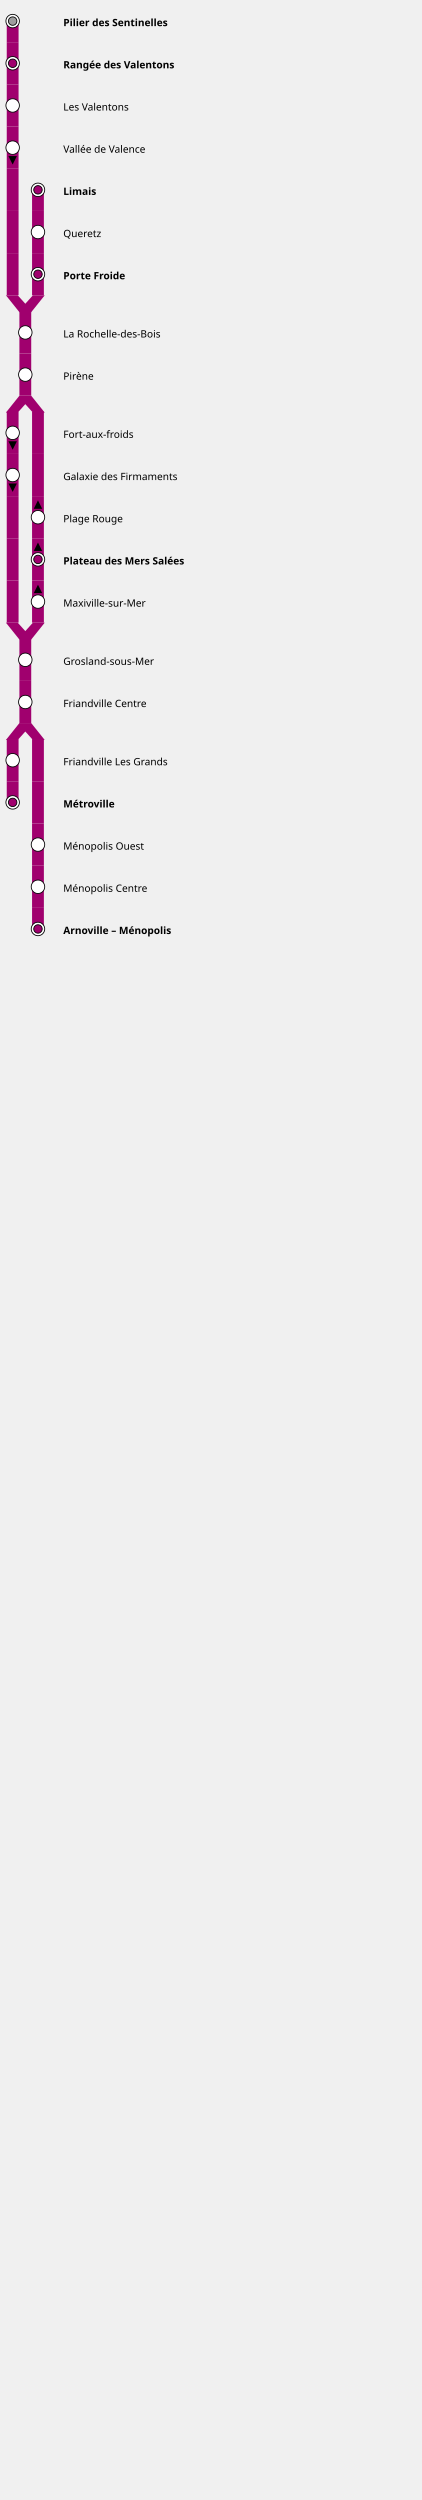
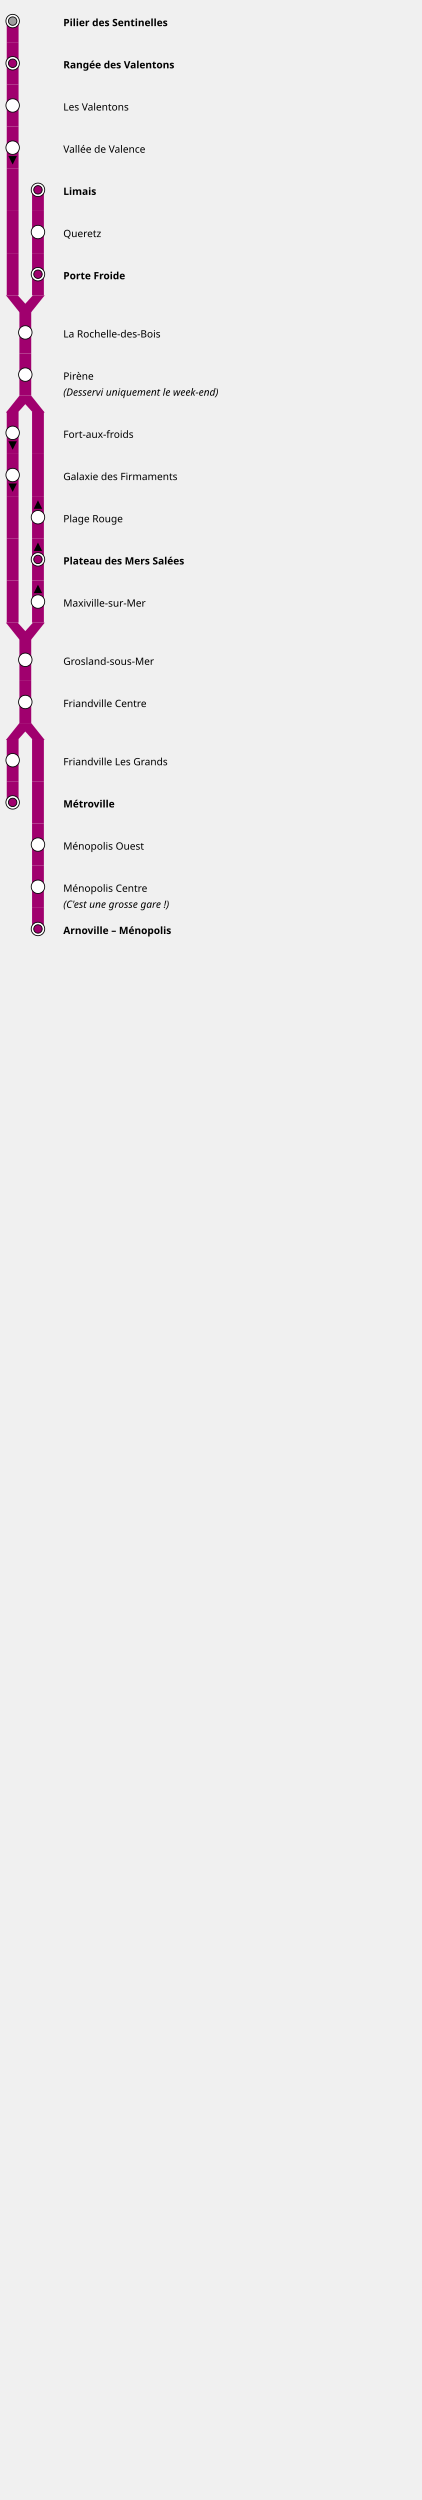
<svg xmlns="http://www.w3.org/2000/svg" width="500" height="2963">
  <style>
text{
	font-family: sans-serif;
}
</style>
  <rect width="14" height="25" x="8" y="25" fill="#A0006E" />
  <circle cx="15" cy="25" r="8" fill="white" stroke-width="1" stroke="black" />
  <circle cx="15" cy="25" r="5" fill="#9e9e9e" stroke-width="1" stroke="black" />
  <a href="https://idfmwiki.miraheze.org/wiki/Accueil" target="_self">
    <text x="75" y="31" style="cursor:pointer;font-weight:800;">Pilier des Sentinelles</text>
  </a>
  <rect width="14" height="50" x="8" y="50" fill="#A0006E" />
  <circle cx="15" cy="75" r="8" fill="white" stroke-width="1" stroke="black" />
  <circle cx="15" cy="75" r="5" fill="#A0006E" stroke-width="1" stroke="black" />
  <a href="https://idfmwiki.miraheze.org/wiki/Accueil" target="_self">
    <text x="75" y="81" style="cursor:pointer;font-weight:800;">Rangée des Valentons</text>
  </a>
  <rect width="14" height="50" x="8" y="100" fill="#A0006E" />
  <circle cx="15" cy="125" r="8" fill="white" stroke-width="1" stroke="black" />
  <a href="https://idfmwiki.miraheze.org/wiki/Accueil" target="_self">
    <text x="75" y="131" style="cursor:pointer;">Les Valentons</text>
  </a>
  <rect width="14" height="50" x="8" y="150" fill="#A0006E" />
  <polygon points="10,185 20,185 15,195" fill="black" />
  <circle cx="15" cy="175" r="8" fill="white" stroke-width="1" stroke="black" />
  <a href="https://idfmwiki.miraheze.org/wiki/Accueil" target="_self">
    <text x="75" y="181" style="cursor:pointer;">Vallée de Valence</text>
  </a>
  <rect width="14" height="50" x="8" y="200" fill="#A0006E" />
  <rect width="14" height="50" x="8" y="250" fill="#A0006E" />
  <rect width="14" height="50" x="8" y="300" fill="#A0006E" />
  <rect width="14" height="25" x="38" y="225" fill="#A0006E" />
  <circle cx="45" cy="225" r="8" fill="white" stroke-width="1" stroke="black" />
  <circle cx="45" cy="225" r="5" fill="#A0006E" stroke-width="1" stroke="black" />
  <a href="https://idfmwiki.miraheze.org/wiki/Accueil" target="_self">
    <text x="75" y="231" style="cursor:pointer;font-weight:800;">Limais</text>
  </a>
  <rect width="14" height="50" x="38" y="250" fill="#A0006E" />
  <circle cx="45" cy="275" r="8" fill="white" stroke-width="1" stroke="black" />
  <a href="https://idfmwiki.miraheze.org/wiki/Accueil" target="_self">
    <text x="75" y="281" style="cursor:pointer;">Queretz</text>
  </a>
  <rect width="14" height="50" x="38" y="300" fill="#A0006E" />
  <circle cx="45" cy="325" r="8" fill="white" stroke-width="1" stroke="black" />
  <circle cx="45" cy="325" r="5" fill="#A0006E" stroke-width="1" stroke="black" />
  <a href="https://idfmwiki.miraheze.org/wiki/Accueil" target="_self">
    <text x="75" y="331" style="cursor:pointer;font-weight:800;">Porte Froide</text>
  </a>
  <polygon points="21,350 7,350 23,370 37,370 53,350 39,350 30,360" fill="#A0006E" />
  <rect width="14" height="50" x="23" y="369" fill="#A0006E" />
  <circle cx="30" cy="394" r="8" fill="white" stroke-width="1" stroke="black" />
  <a href="https://idfmwiki.miraheze.org/wiki/Accueil" target="_self">
    <text x="75" y="400" style="cursor:pointer;">La Rochelle-des-Bois</text>
  </a>
  <rect width="14" height="50" x="23" y="419" fill="#A0006E" />
  <circle cx="30" cy="444" r="8" fill="white" stroke-width="1" stroke="black" />
  <a href="https://idfmwiki.miraheze.org/wiki/Accueil" target="_self">
    <text x="75" y="450" style="cursor:pointer;">Pirène</text>
+     <text x="75" y="469" style="cursor:pointer;;font-style:italic;font-size:12px;">(Desservi uniquement le week-end)</text>
  </a>
  <polygon points="21,489 7,489 23,469 37,469 53,489 39,489 30,479" fill="#A0006E" />
  <rect width="14" height="50" x="8" y="488" fill="#A0006E" />
  <polygon points="10,523 20,523 15,533" fill="black" />
  <circle cx="15" cy="513" r="8" fill="white" stroke-width="1" stroke="black" />
  <a href="https://idfmwiki.miraheze.org/wiki/Accueil" target="_self">
    <text x="75" y="519" style="cursor:pointer;">Fort-aux-froids</text>
  </a>
  <rect width="14" height="50" x="8" y="538" fill="#A0006E" />
  <polygon points="10,573 20,573 15,583" fill="black" />
  <circle cx="15" cy="563" r="8" fill="white" stroke-width="1" stroke="black" />
  <a href="https://idfmwiki.miraheze.org/wiki/Accueil" target="_self">
    <text x="75" y="569" style="cursor:pointer;">Galaxie des Firmaments</text>
  </a>
  <rect width="14" height="50" x="8" y="588" fill="#A0006E" />
  <rect width="14" height="50" x="8" y="638" fill="#A0006E" />
  <rect width="14" height="50" x="8" y="688" fill="#A0006E" />
  <rect width="14" height="50" x="38" y="488" fill="#A0006E" />
  <rect width="14" height="50" x="38" y="538" fill="#A0006E" />
  <rect width="14" height="50" x="38" y="588" fill="#A0006E" />
  <polygon points="40,603 50,603 45,593" fill="black" />
  <circle cx="45" cy="613" r="8" fill="white" stroke-width="1" stroke="black" />
  <a href="https://idfmwiki.miraheze.org/wiki/Accueil" target="_self">
    <text x="75" y="619" style="cursor:pointer;">Plage Rouge</text>
  </a>
  <rect width="14" height="50" x="38" y="638" fill="#A0006E" />
  <polygon points="40,653 50,653 45,643" fill="black" />
  <circle cx="45" cy="663" r="8" fill="white" stroke-width="1" stroke="black" />
  <circle cx="45" cy="663" r="5" fill="#A0006E" stroke-width="1" stroke="black" />
  <a href="https://idfmwiki.miraheze.org/wiki/Accueil" target="_self">
    <text x="75" y="669" style="cursor:pointer;font-weight:800;">Plateau des Mers Salées</text>
  </a>
  <rect width="14" height="50" x="38" y="688" fill="#A0006E" />
  <polygon points="40,703 50,703 45,693" fill="black" />
  <circle cx="45" cy="713" r="8" fill="white" stroke-width="1" stroke="black" />
  <a href="https://idfmwiki.miraheze.org/wiki/Accueil" target="_self">
    <text x="75" y="719" style="cursor:pointer;">Maxiville-sur-Mer</text>
  </a>
  <polygon points="21,738 7,738 23,758 37,758 53,738 39,738 30,748" fill="#A0006E" />
  <rect width="14" height="50" x="23" y="757" fill="#A0006E" />
  <circle cx="30" cy="782" r="8" fill="white" stroke-width="1" stroke="black" />
  <a href="https://idfmwiki.miraheze.org/wiki/Accueil" target="_self">
    <text x="75" y="788" style="cursor:pointer;">Grosland-sous-Mer</text>
  </a>
  <rect width="14" height="50" x="23" y="807" fill="#A0006E" />
  <circle cx="30" cy="832" r="8" fill="white" stroke-width="1" stroke="black" />
  <a href="https://idfmwiki.miraheze.org/wiki/Accueil" target="_self">
    <text x="75" y="838" style="cursor:pointer;">Friandville Centre</text>
  </a>
  <polygon points="21,877 7,877 23,857 37,857 53,877 39,877 30,867" fill="#A0006E" />
  <rect width="14" height="50" x="8" y="876" fill="#A0006E" />
  <circle cx="15" cy="901" r="8" fill="white" stroke-width="1" stroke="black" />
  <a href="https://idfmwiki.miraheze.org/wiki/Accueil" target="_self">
    <text x="75" y="907" style="cursor:pointer;">Friandville Les Grands</text>
  </a>
  <rect width="14" height="25" x="8" y="926" fill="#A0006E" />
  <circle cx="15" cy="951" r="8" fill="white" stroke-width="1" stroke="black" />
  <circle cx="15" cy="951" r="5" fill="#A0006E" stroke-width="1" stroke="black" />
  <a href="https://idfmwiki.miraheze.org/wiki/Accueil" target="_self">
    <text x="75" y="957" style="cursor:pointer;font-weight:800;">Métroville</text>
  </a>
  <rect width="14" height="50" x="38" y="876" fill="#A0006E" />
  <rect width="14" height="50" x="38" y="926" fill="#A0006E" />
  <rect width="14" height="50" x="38" y="976" fill="#A0006E" />
  <circle cx="45" cy="1001" r="8" fill="white" stroke-width="1" stroke="black" />
  <a href="https://idfmwiki.miraheze.org/wiki/Accueil" target="_self">
    <text x="75" y="1007" style="cursor:pointer;">Ménopolis Ouest</text>
  </a>
  <rect width="14" height="50" x="38" y="1026" fill="#A0006E" />
  <circle cx="45" cy="1051" r="8" fill="white" stroke-width="1" stroke="black" />
  <a href="https://idfmwiki.miraheze.org/wiki/Accueil" target="_self">
    <text x="75" y="1057" style="cursor:pointer;">Ménopolis Centre</text>
+     <text x="75" y="1076" style="cursor:pointer;;font-style:italic;font-size:12px;">(C'est une grosse gare !)</text>
  </a>
  <rect width="14" height="25" x="38" y="1076" fill="#A0006E" />
  <circle cx="45" cy="1101" r="8" fill="white" stroke-width="1" stroke="black" />
  <circle cx="45" cy="1101" r="5" fill="#A0006E" stroke-width="1" stroke="black" />
-   <a href="https://idfmwiki.miraheze.org/wiki/Accueil" target="_self">
+   <a href="https://idfmwiki.miraheze.org/wiki/con" target="_self">
    <text x="75" y="1107" style="cursor:pointer;font-weight:800;">Arnoville – Ménopolis</text>
  </a>
</svg>
